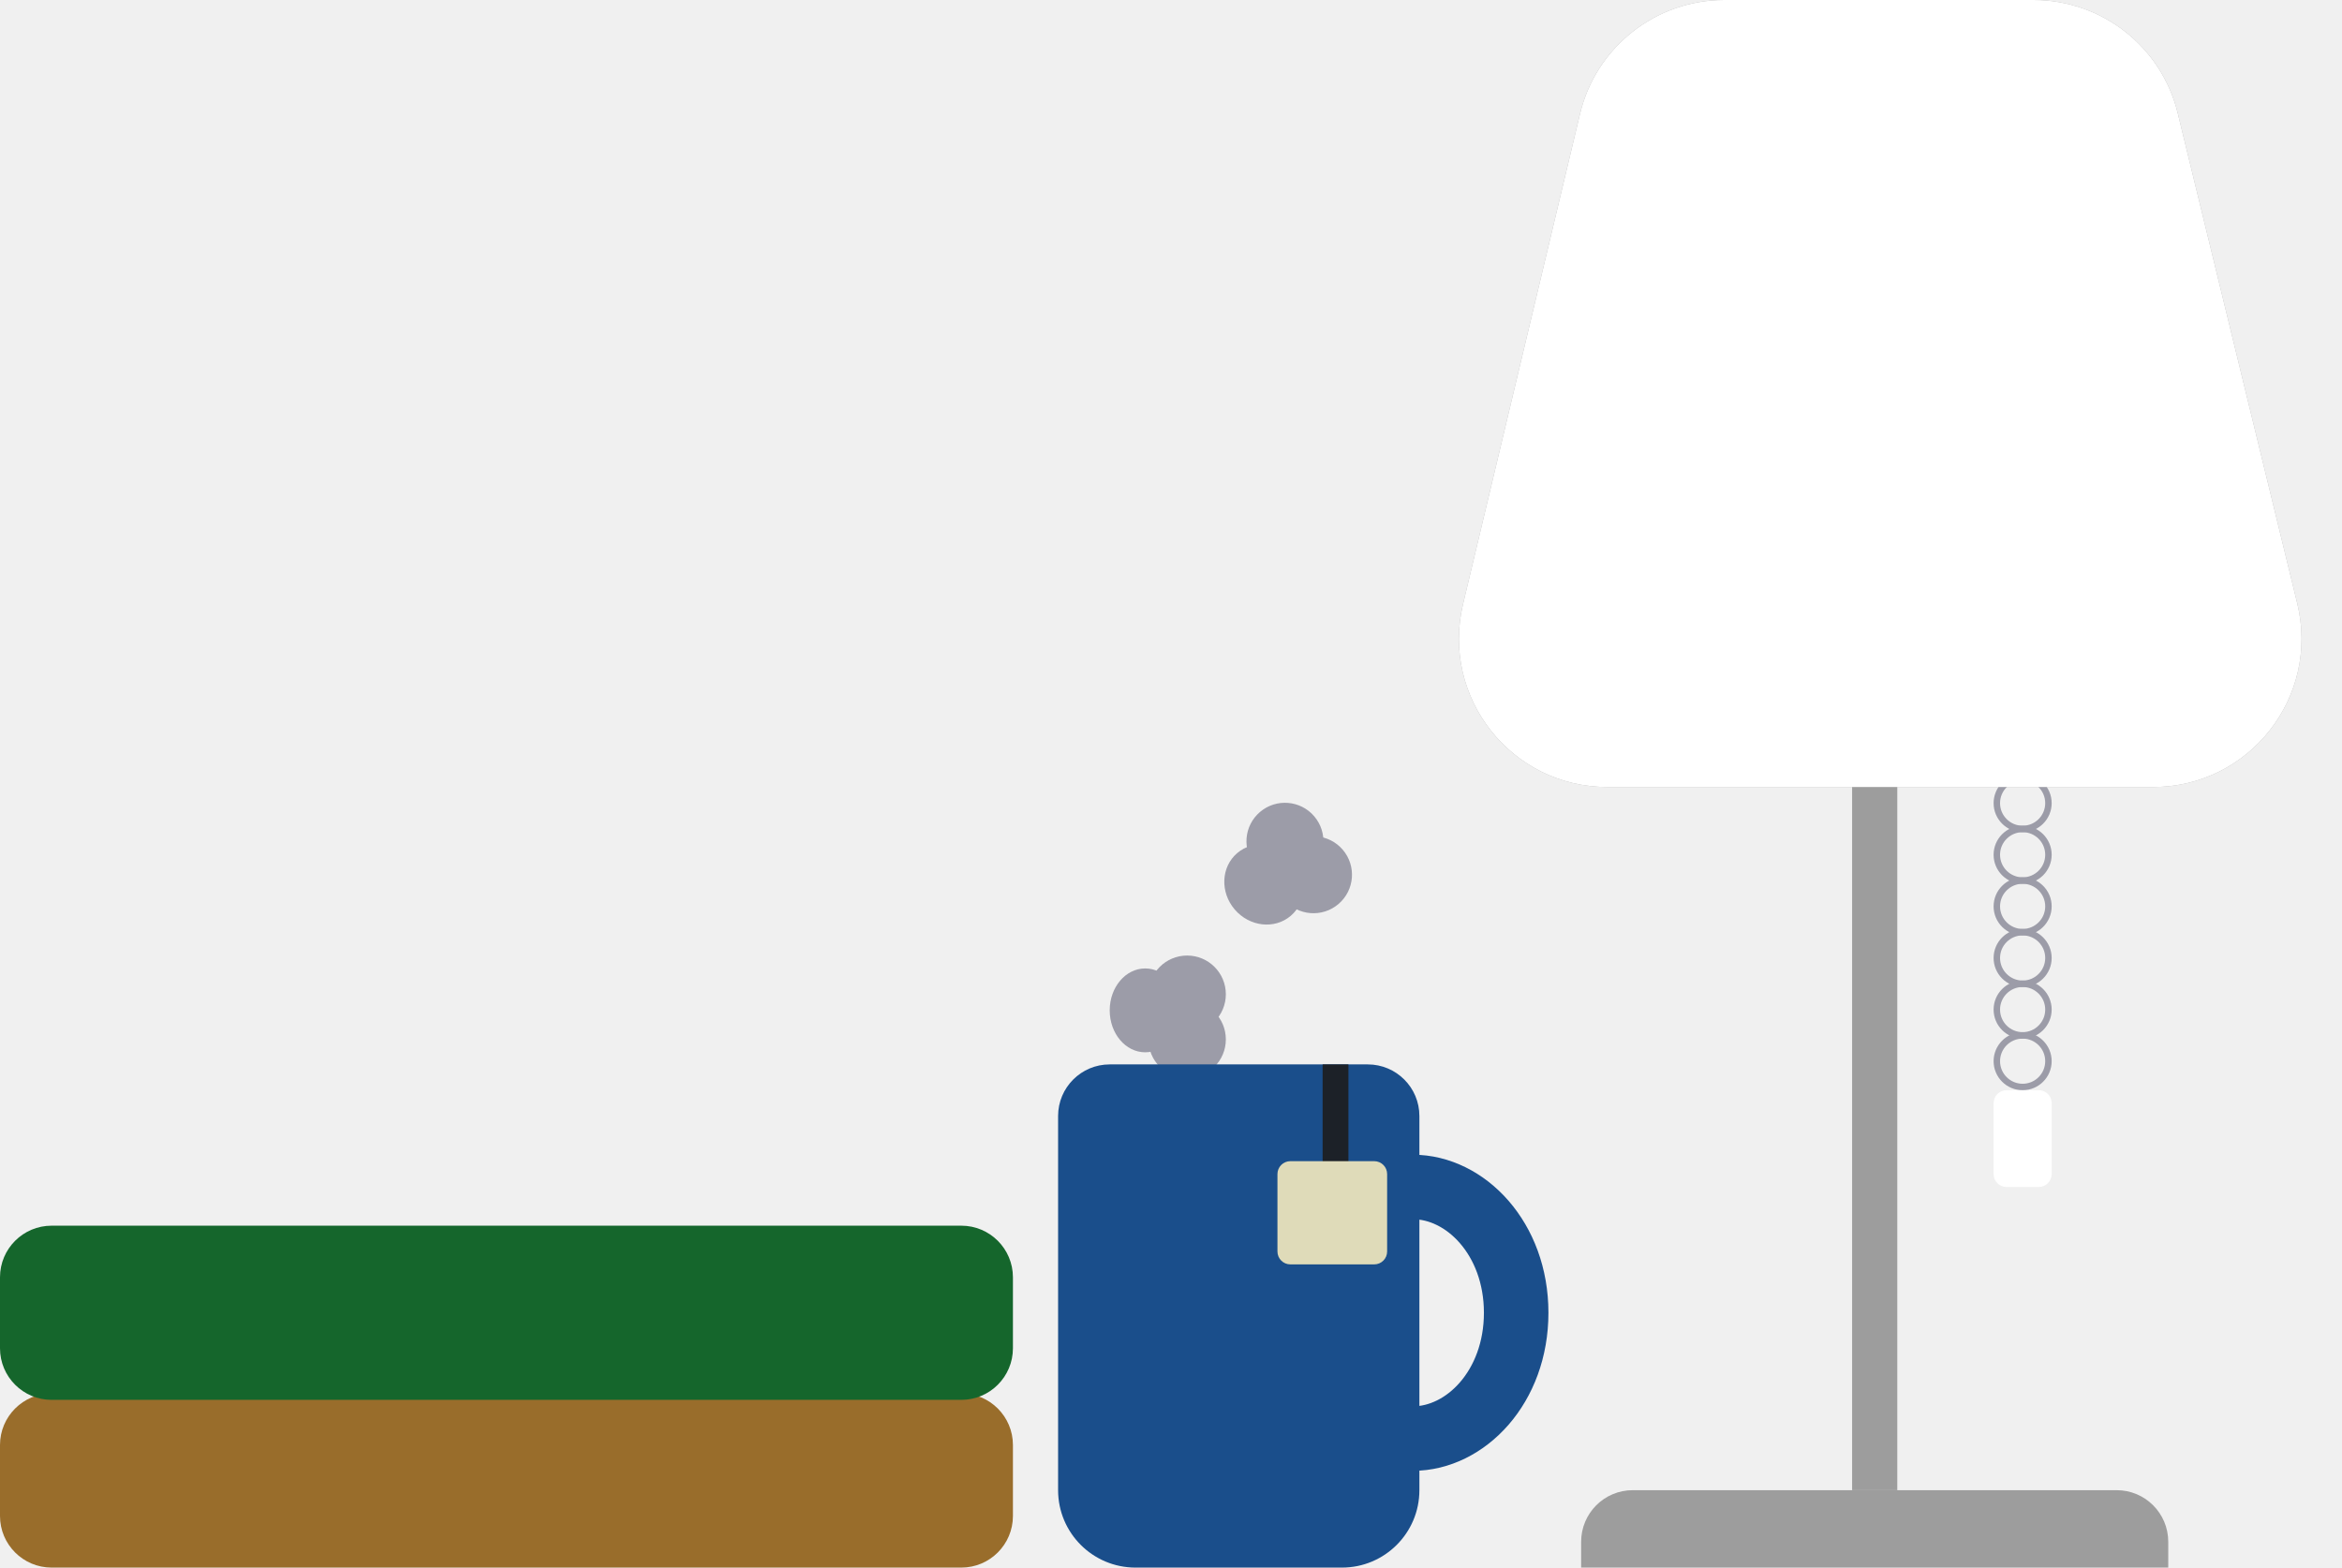
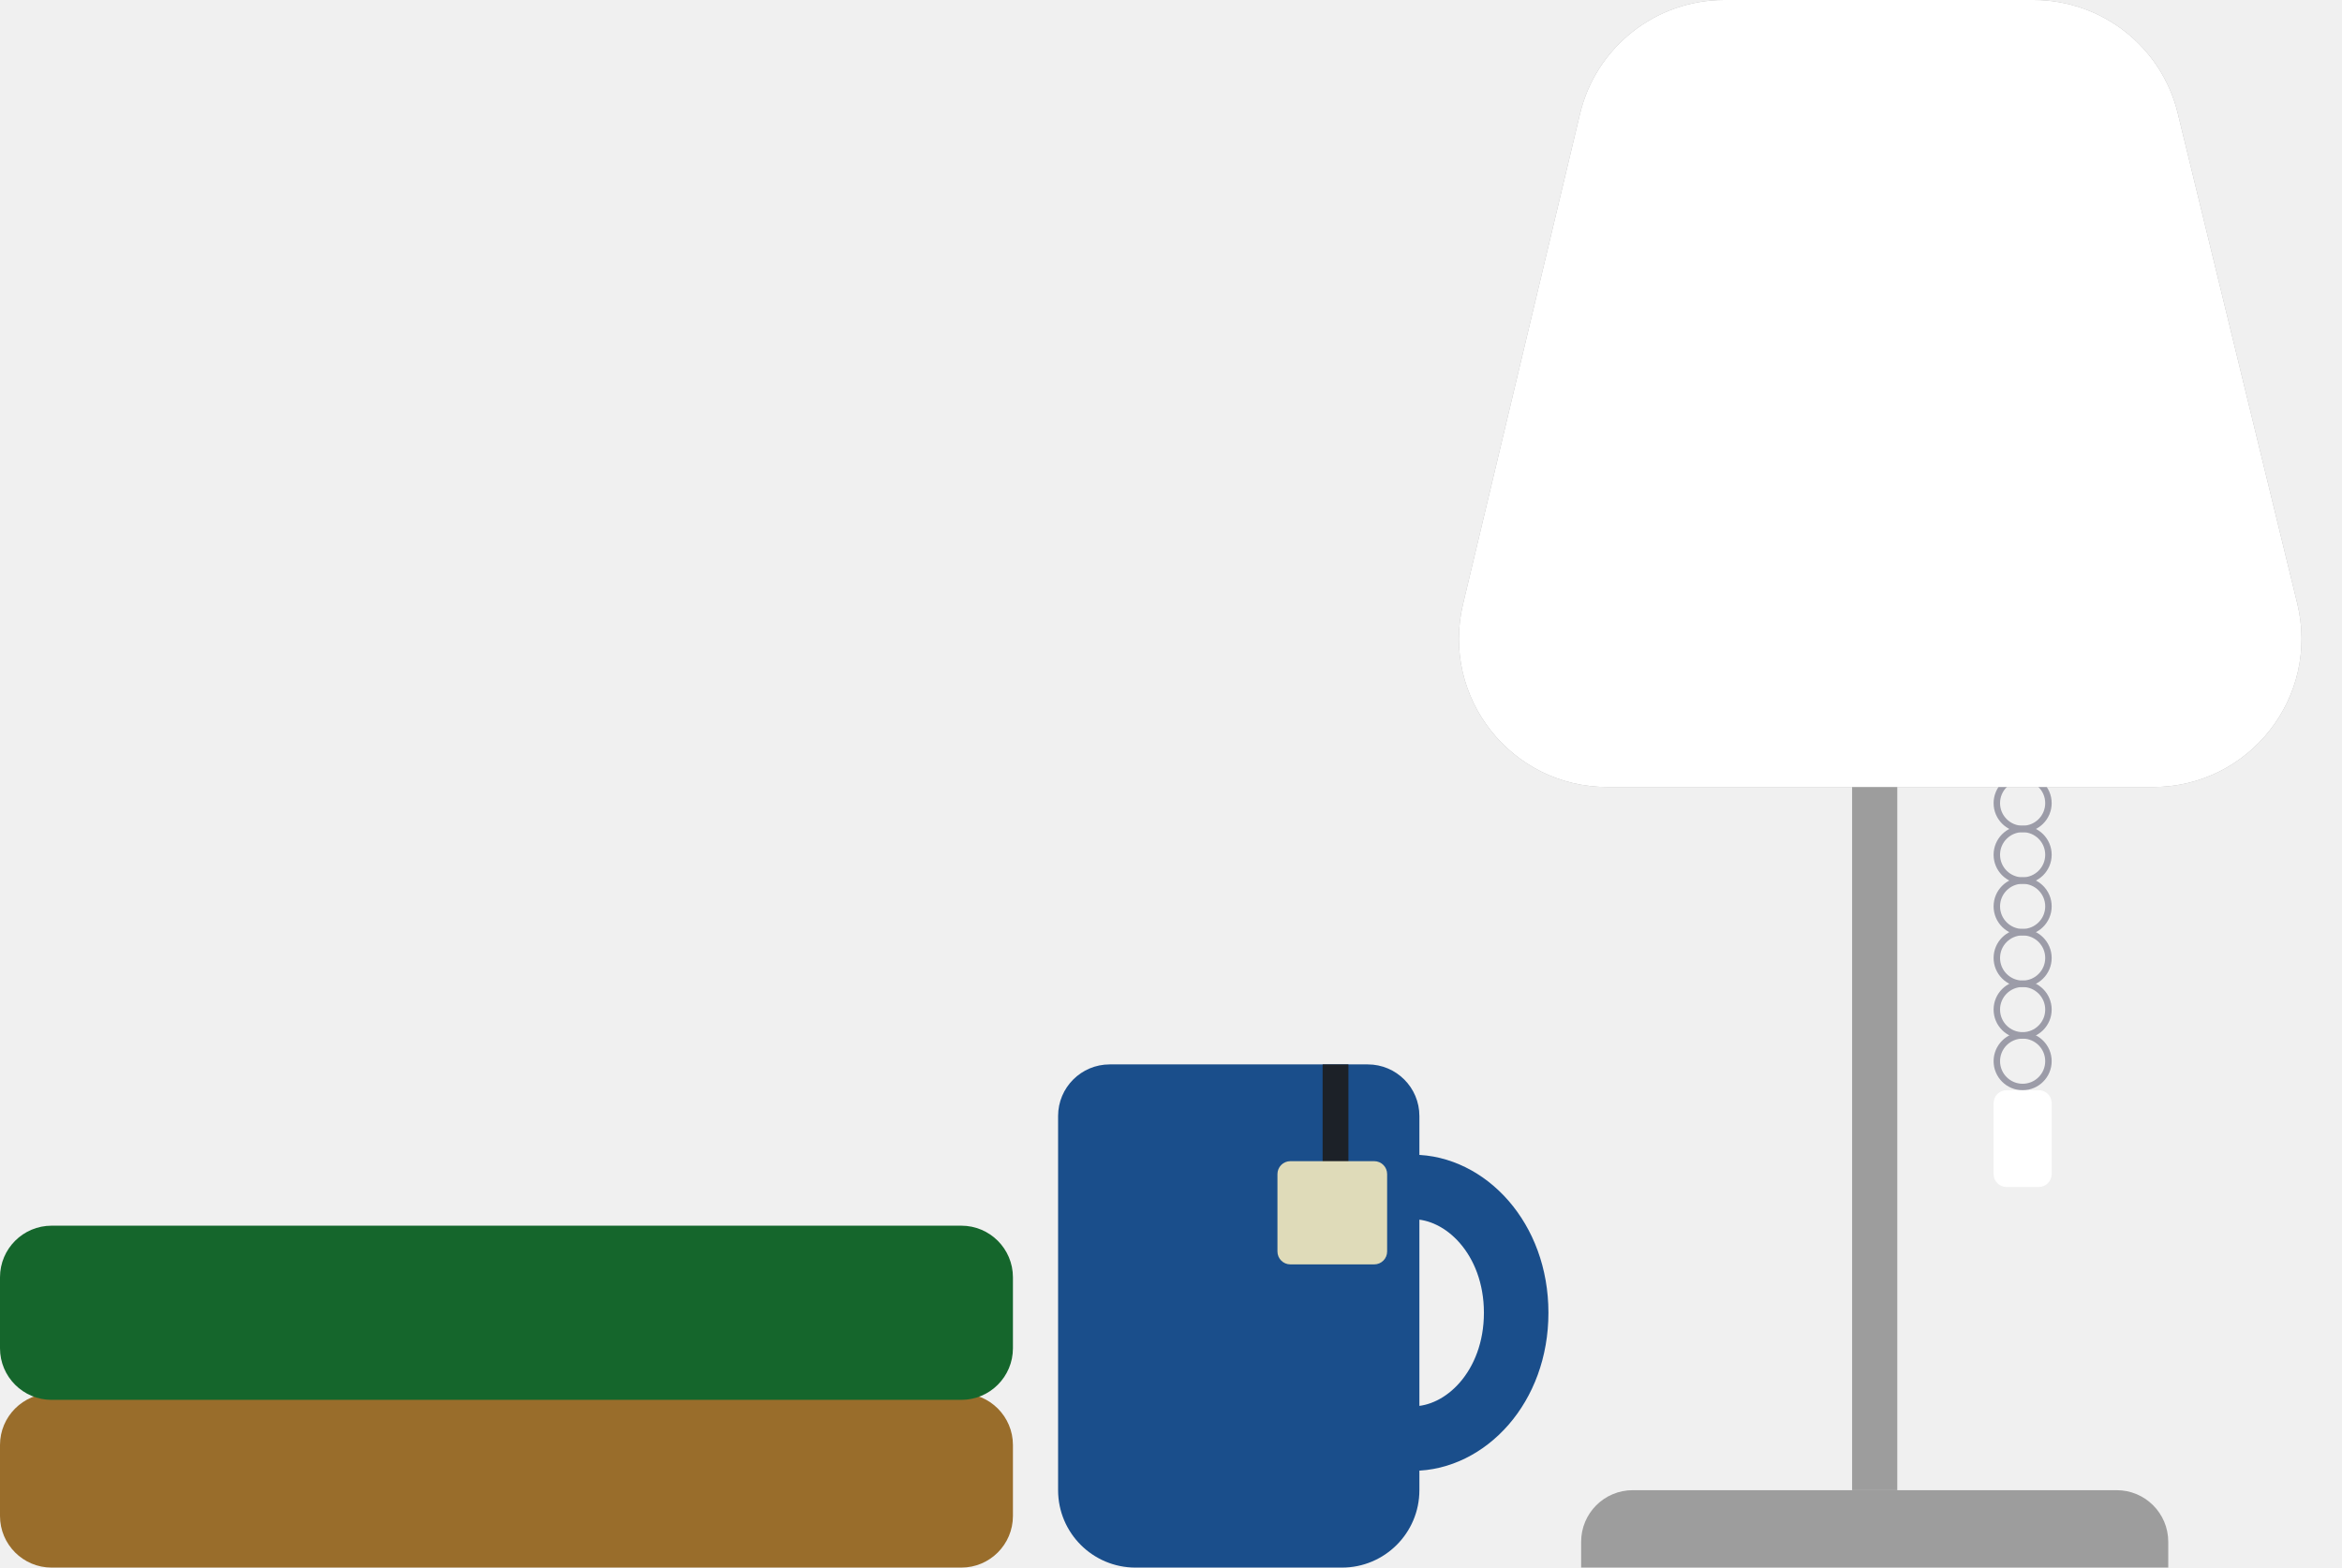
<svg xmlns="http://www.w3.org/2000/svg" width="363" height="243" viewBox="0 0 363 243" fill="none">
  <circle cx="313.5" cy="124.5" r="4" stroke="#9C9CA8" />
  <circle cx="313.5" cy="132.5" r="4" stroke="#9C9CA8" />
  <circle cx="313.5" cy="140.5" r="4" stroke="#9C9CA8" />
  <circle cx="313.5" cy="148.5" r="4" stroke="#9C9CA8" />
  <circle cx="313.5" cy="156.5" r="4" stroke="#9C9CA8" />
  <circle cx="313.5" cy="164.5" r="4" stroke="#9C9CA8" />
  <rect x="309" y="169" width="9" height="15" rx="2" fill="white" />
-   <ellipse cx="177.5" cy="156.623" rx="5.5" ry="6.5" fill="#9C9CA8" />
-   <ellipse cx="195.91" cy="137.106" rx="5.966" ry="6.392" transform="rotate(-40.4618 195.91 137.106)" fill="#9C9CA8" />
-   <circle cx="184" cy="161.123" r="6" fill="#9C9CA8" />
-   <circle cx="203.587" cy="135.599" r="5.966" transform="rotate(-40.4618 203.587 135.599)" fill="#9C9CA8" />
-   <circle cx="184" cy="154.123" r="6" fill="#9C9CA8" />
-   <circle cx="199.161" cy="130.411" r="5.966" transform="rotate(-40.4618 199.161 130.411)" fill="#9C9CA8" />
  <path d="M164 173C164 168.582 167.582 165 172 165H212C216.418 165 220 168.582 220 173V231C220 237.627 214.627 243 208 243H176C169.373 243 164 237.627 164 231V173Z" fill="#1A4E8B" />
  <path d="M235 203.5C235 215.02 227.141 223 219 223C210.859 223 203 215.02 203 203.5C203 191.98 210.859 184 219 184C227.141 184 235 191.98 235 203.5Z" stroke="#1A4E8B" stroke-width="10" />
  <rect x="294.07" y="121" width="110" height="7" transform="rotate(90 294.07 121)" fill="#9D9D9D" />
  <path d="M244.892 17.663C247.363 7.307 256.618 0 267.264 0H315.194C325.798 0 335.028 7.25 337.54 17.553L356.066 93.553C359.596 108.036 348.627 122 333.72 122H249.133C234.272 122 223.312 108.118 226.761 93.663L244.892 17.663Z" fill="#A2A2A2" />
  <path d="M244.892 17.663C247.363 7.307 256.618 0 267.264 0H315.194C325.798 0 335.028 7.25 337.54 17.553L356.066 93.553C359.596 108.036 348.627 122 333.72 122H249.133C234.272 122 223.312 108.118 226.761 93.663L244.892 17.663Z" fill="white" />
  <path d="M245.07 239C245.07 234.582 248.652 231 253.07 231H328.07C332.489 231 336.07 234.582 336.07 239V243H245.07V239Z" fill="#9D9D9D" />
  <path d="M207 165V188" stroke="#1C2128" stroke-width="4" />
  <rect x="198" y="180" width="17" height="16" rx="2" fill="#DFDBB9" />
  <rect y="216" width="157" height="27" rx="8" fill="#996D2B" />
  <rect y="190" width="157" height="27" rx="8" fill="#15662C" />
</svg>
